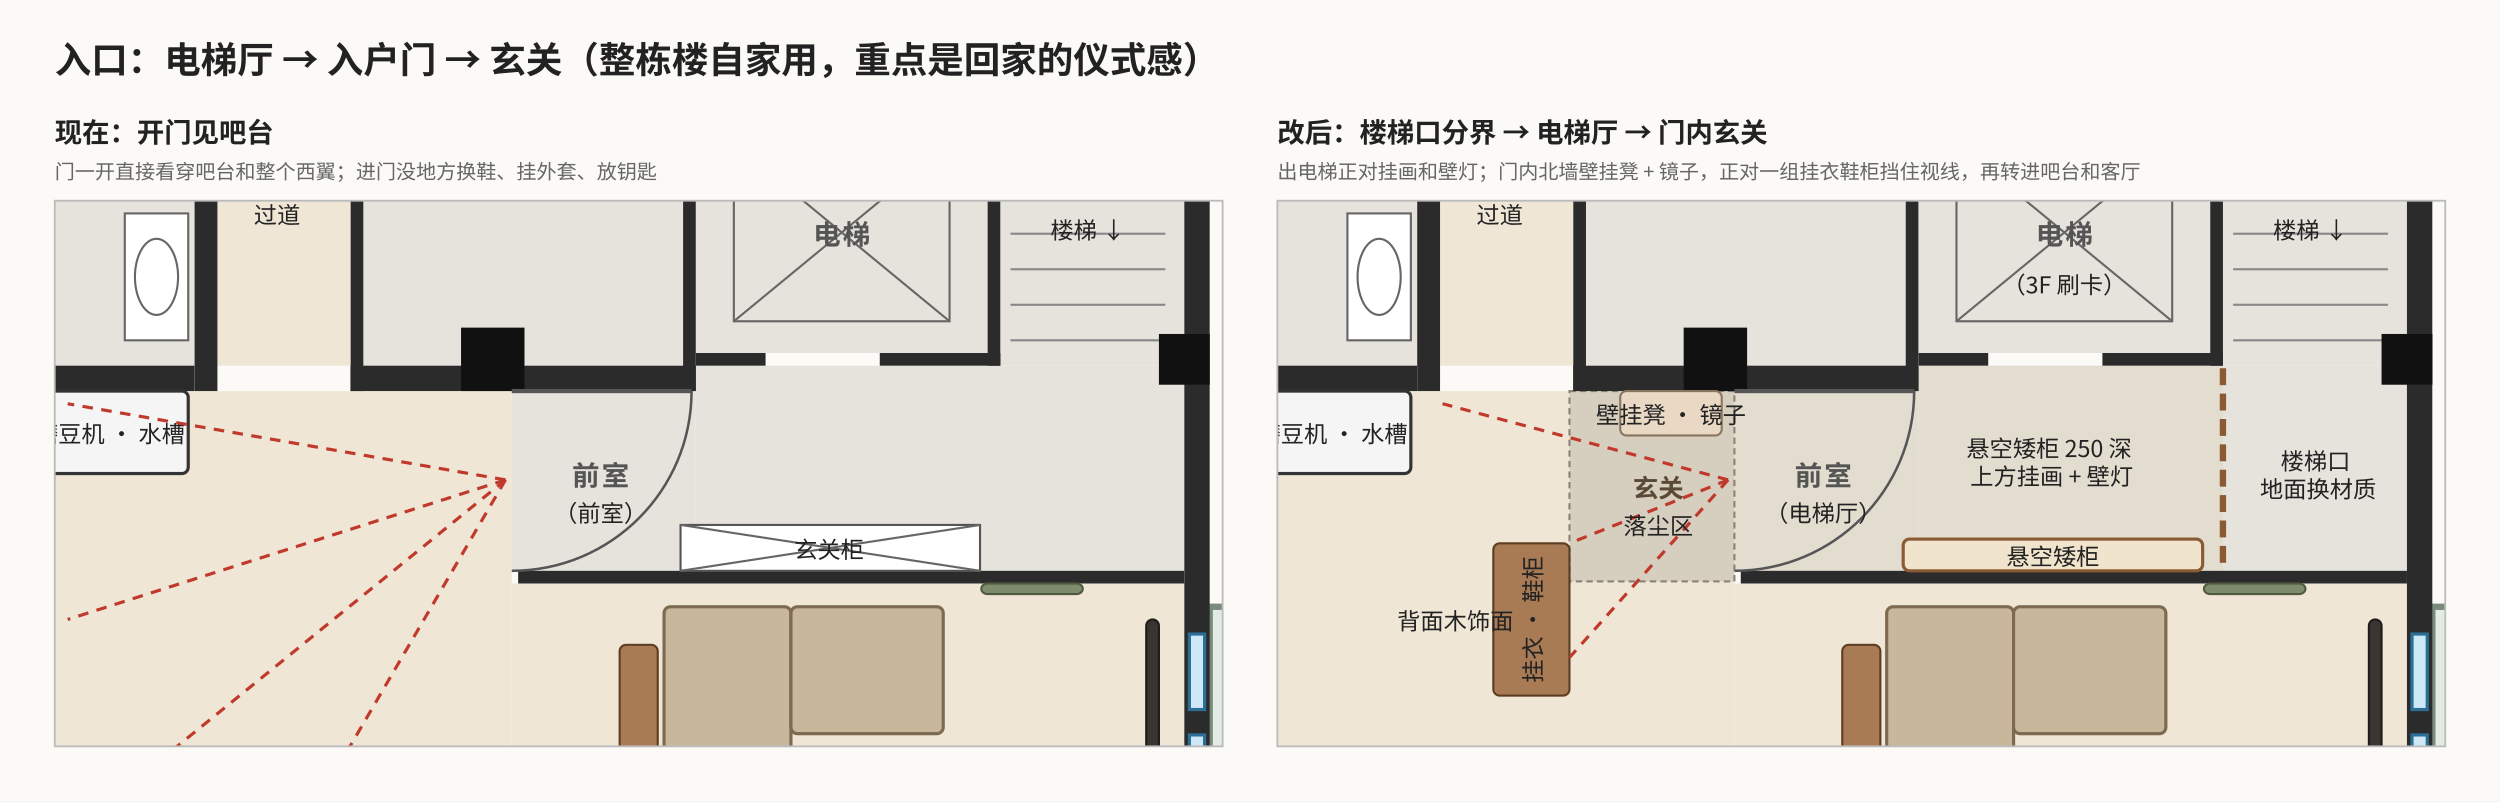
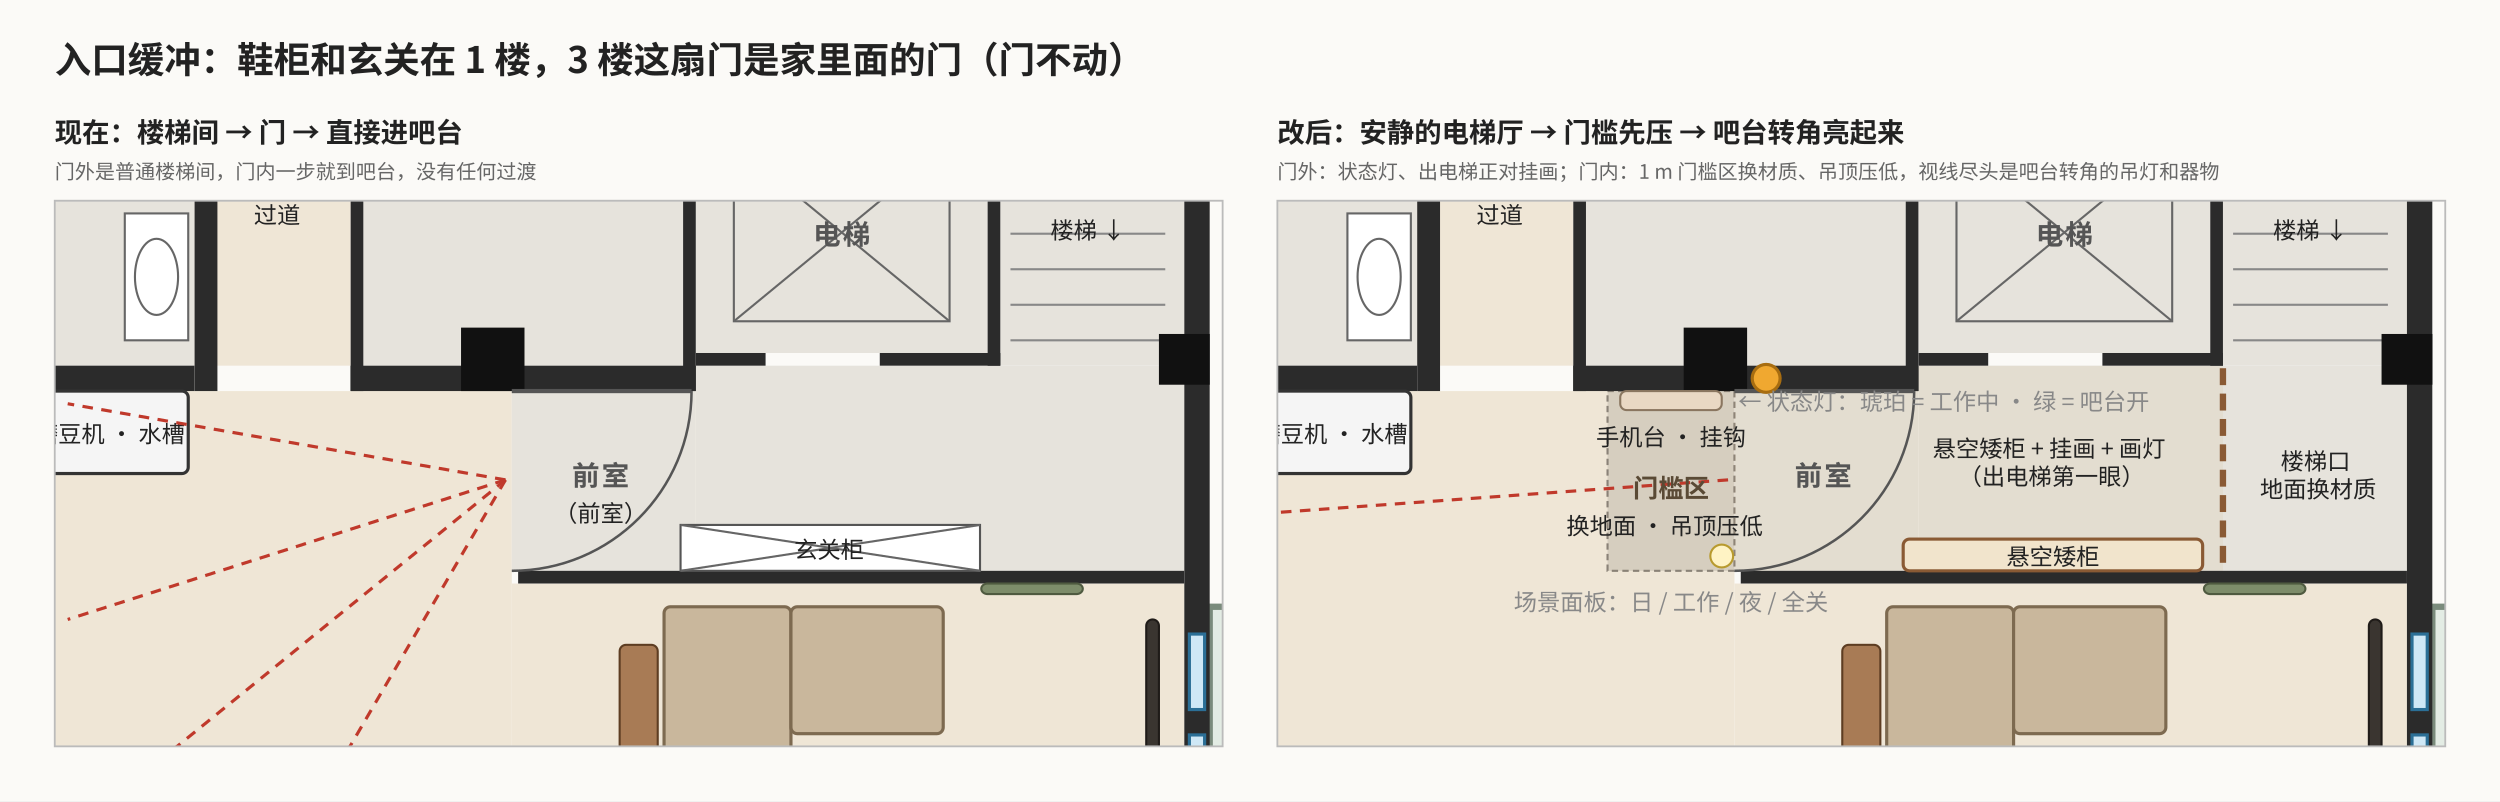
<svg xmlns="http://www.w3.org/2000/svg" viewBox="0 0 1370 439" width="1370" height="439">
  <style>
  .bg{fill:#fbfaf7}
  .floor{fill:#efe6d6}
  .annex{fill:#e6e3dc}
  .balcony{fill:#e3ece4;stroke:#7a8b7c;stroke-width:3}
  .platform{fill:#eeeeee;stroke:#9a9a9a;stroke-width:1;stroke-dasharray:4 3}
  .wall{fill:#2b2b2b}
  .column{fill:#111}
  .window{fill:#cfe8f6;stroke:#2b6f96;stroke-width:1.5}
  .glass{fill:#a9d6ef;stroke:#2b6f96;stroke-width:1}
  .door{fill:none;stroke:#555;stroke-width:1.2}
  .door-leaf{stroke:#555;stroke-width:2}
  .tread{stroke:#888;stroke-width:1}
  .lift{fill:none;stroke:#666;stroke-width:1}
  .fixture{fill:#fff;stroke:#666;stroke-width:1}
  .wood{fill:#a87b55;stroke:#5d3d22;stroke-width:1}
  .desk{fill:#7a5236;stroke:#3e2614;stroke-width:1.5}
  .soft{fill:#e9d8c4;stroke:#8a7660;stroke-width:1}
  .sofa{fill:#c9b79c;stroke:#7d6a50;stroke-width:1.5}
  .dark{fill:#3b3b3b;stroke:#111;stroke-width:1}
  .leather{fill:#6b4429;stroke:#3b2414;stroke-width:1}
  .box{fill:#eadcc3;stroke:#8a7660;stroke-width:1}
  .lamp{fill:#fff3c4;stroke:#b89a2e;stroke-width:1}
  .plant{fill:#9cc59a;stroke:#4f7d4c;stroke-width:1}
  .bar{fill:#f5f5f5;stroke:#333;stroke-width:1.5}
  .fridge{fill:#dfe9ef;stroke:#333;stroke-width:1.5}
  .counter{fill:#d9d4cc;stroke:#4a4540;stroke-width:2}
  .stool{fill:#3b3b3b;stroke:#111;stroke-width:1}
  .wall-new{fill:#4a4a4a;stroke:#222;stroke-width:1}
  .z-foyer{fill:#b9b2a6;fill-opacity:.45;stroke:#8a8277;stroke-width:1;stroke-dasharray:3 2}
  .boundary{stroke:#8a5a34;stroke-width:3;stroke-dasharray:8 4}
  .art{fill:#f1e4cc;stroke:#8a5a34;stroke-width:1.5}
  .z-lobby{fill:#c8a165;fill-opacity:.10;stroke:none}
  .sight{stroke:#c0392b;stroke-width:1.5;stroke-dasharray:5 4}
  .mirror{fill:#e8f4fa;stroke:#59606a;stroke-width:1}
  .panel{fill:#3a3530;stroke:#1f1b18;stroke-width:1}
  .acoustic{fill:#7d8c6a;stroke:#4f5a40;stroke-width:1}
+   .status{fill:#f0a830;stroke:#a86d10;stroke-width:1.5}
  .cabinet{fill:#fff;stroke:#555;stroke-width:1}
  .ghost{fill:none;stroke:#8a8a8a;stroke-width:1;stroke-dasharray:3 3}
  .speaker{fill:#8a5a34;stroke:#2b1a0e;stroke-width:1.5}
  .tv{fill:#111;stroke:#000}
  .z-bar{fill:#c8a165;fill-opacity:.12;stroke:#c8a165;stroke-width:1;stroke-dasharray:4 3}
  .z-rug{fill:#8d96a0;fill-opacity:.18;stroke:#8d96a0;stroke-width:1;stroke-dasharray:4 3}
  .z-work{fill:#7a5236;fill-opacity:.07;stroke:#7a5236;stroke-width:1;stroke-dasharray:4 3}
  .sound{fill:none;stroke:#c0392b;stroke-width:1;stroke-dasharray:3 3}
  .pencil-add{fill:#e67e22;stroke:#e67e22}
  .pencil-add-line{fill:none;stroke:#e67e22;stroke-width:2.5}
  .pencil-del{fill:none;stroke:#d62d20;stroke-width:2;stroke-dasharray:5 3}
  .pencil-x{stroke:#d62d20;stroke-width:2}
  text{font-family:"PingFang SC","Noto Sans CJK SC","WenQuanYi Zen Hei","Microsoft YaHei",sans-serif;fill:#222}
  .lbl{font-size:11px;text-anchor:middle;dominant-baseline:central}
  .lbl-inv{fill:#fff}
  .room{font-size:13px;font-weight:700;fill:#555;text-anchor:middle;dominant-baseline:central;letter-spacing:1px}
  .zone-lbl{font-size:12px;font-weight:600;text-anchor:middle;dominant-baseline:central;fill:#5a4a35}
  .pencil-lbl{font-size:11px;font-weight:600;fill:#c0392b;text-anchor:middle;dominant-baseline:central}
  .title{font-size:20px;font-weight:700}
  .panel-title{font-size:15px;font-weight:700}
  .note-c{font-size:11px;fill:#888;text-anchor:middle;dominant-baseline:central}
  .note{font-size:11px;fill:#666}
  .dim{stroke:#777;stroke-width:1;fill:none}
  .dim-txt{font-size:10px;fill:#555;text-anchor:middle;dominant-baseline:central}
</style>
  <rect class="bg" width="100%" height="100%" />
-   <text class="title" x="30" y="40">入口：电梯厅 → 入户门 → 玄关（整栋楼自家用，重点是回家的仪式感）</text>
-   <text class="panel-title" x="30" y="78">现在：开门见吧台</text>
-   <text class="note" x="30" y="98">门一开直接看穿吧台和整个西翼；进门没地方换鞋、挂外套、放钥匙</text>
+   <text class="title" x="30" y="40">入口缓冲：鞋柜和玄关在 1 楼，3 楼这扇门是家里面的门（门不动）</text>
+   <text class="panel-title" x="30" y="78">现在：楼梯间 → 门 → 直接进吧台</text>
+   <text class="note" x="30" y="98">门外是普通楼梯间，门内一步就到吧台，没有任何过渡</text>
  <svg x="30" y="110" width="640" height="299" viewBox="72 138 552 258">
    <rect class="platform" x="0.0" y="798.0" width="291.0" height="60.0" rx="0" />
    <text class="lbl" x="144.0" y="828.0">空调平台</text>
    <polygon class="balcony" points="291.0,858.0 291.0,654.0 618.0,654.0 618.0,330.0 690.0,330.0 690.0,858.0" />
    <text class="room" x="438.0" y="837.0">L 形阳台（朝南）≈ 29 ㎡</text>
    <rect class="floor" x="12.0" y="228.0" width="276.0" height="552.0" rx="0" />
    <rect class="floor" x="288.0" y="319.0" width="318.0" height="323.0" rx="0" />
    <rect class="floor" x="138.0" y="78.0" width="73.8" height="138.0" rx="0" />
    <rect class="annex" x="12.0" y="12.0" width="126.0" height="204.0" rx="0" />
    <rect class="annex" x="217.8" y="12.0" width="151.2" height="204.0" rx="0" />
    <rect class="annex" x="138.0" y="12.0" width="79.8" height="60.0" rx="0" />
    <rect class="annex" x="288.0" y="228.0" width="87.0" height="85.0" rx="0" />
    <rect class="annex" x="375.0" y="216.0" width="231.0" height="97.0" rx="0" />
    <rect class="annex" x="519.0" y="12.0" width="87.0" height="204.0" rx="0" />
    <rect class="annex" x="379.8" y="12.0" width="139.2" height="78.0" rx="0" />
    <rect class="annex" x="375.0" y="96.0" width="138.0" height="114.0" rx="0" />
    <line class="tread" x1="379.8" y1="90.0" x2="379.8" y2="12.0" />
    <line class="tread" x1="396.6" y1="90.0" x2="396.6" y2="12.0" />
    <line class="tread" x1="413.4" y1="90.0" x2="413.4" y2="12.0" />
    <line class="tread" x1="430.2" y1="90.0" x2="430.2" y2="12.0" />
    <line class="tread" x1="447.0" y1="90.0" x2="447.0" y2="12.0" />
    <line class="tread" x1="463.8" y1="90.0" x2="463.8" y2="12.0" />
    <line class="tread" x1="480.6" y1="90.0" x2="480.6" y2="12.0" />
    <line class="tread" x1="497.4" y1="90.0" x2="497.4" y2="12.0" />
    <line class="tread" x1="514.2" y1="90.0" x2="514.2" y2="12.0" />
    <line class="tread" x1="523.8" y1="204.0" x2="597.0" y2="204.0" />
    <line class="tread" x1="523.8" y1="187.2" x2="597.0" y2="187.2" />
    <line class="tread" x1="523.8" y1="170.4" x2="597.0" y2="170.4" />
    <line class="tread" x1="523.8" y1="153.6" x2="597.0" y2="153.6" />
    <line class="tread" x1="523.8" y1="136.8" x2="597.0" y2="136.8" />
    <line class="tread" x1="523.8" y1="120.0" x2="597.0" y2="120.0" />
    <line class="tread" x1="523.8" y1="103.2" x2="597.0" y2="103.2" />
    <text class="lbl" x="560.4" y="151.2">楼梯 ↓</text>
    <rect class="lift" x="393.0" y="111.0" width="102.0" height="84.0" rx="0" />
    <line class="lift" x1="393.0" y1="111.0" x2="495.0" y2="195.0" />
    <line class="lift" x1="393.0" y1="195.0" x2="495.0" y2="111.0" />
    <text class="room" x="444.0" y="153.0">电梯</text>
    <circle class="fixture" cx="54.0" cy="177.0" r="8.4" />
    <rect class="fixture" x="105.0" y="144.0" width="30.0" height="60.0" rx="0" />
    <ellipse class="fixture" cx="120.0" cy="174.0" rx="10.2" ry="18.0" />
    <rect class="fixture" x="16.8" y="81.0" width="46.2" height="48.0" rx="10" />
    <ellipse class="fixture" cx="54.0" cy="42.0" rx="21.6" ry="15.6" />
    <rect class="wall" x="0.0" y="0.0" width="12.0" height="798.0" rx="0" />
    <rect class="wall" x="0.0" y="780.0" width="291.0" height="18.0" rx="0" />
    <rect class="wall" x="279.0" y="642.0" width="12.0" height="156.0" rx="0" />
    <rect class="wall" x="279.0" y="642.0" width="339.0" height="12.0" rx="0" />
    <rect class="wall" x="606.0" y="0.0" width="12.0" height="654.0" rx="0" />
    <rect class="wall" x="0.0" y="0.0" width="618.0" height="12.0" rx="0" />
    <rect class="wall" x="12.0" y="216.0" width="126.0" height="12.0" rx="0" />
    <rect class="wall" x="138.0" y="129.0" width="10.8" height="99.0" rx="0" />
    <rect class="wall" x="138.0" y="72.0" width="10.8" height="15.0" rx="0" />
    <rect class="wall" x="129.0" y="12.0" width="9.0" height="60.0" rx="0" />
    <rect class="wall" x="12.0" y="135.0" width="126.0" height="3.0" rx="0" />
    <rect class="wall" x="12.0" y="72.0" width="75.0" height="6.0" rx="0" />
    <rect class="wall" x="123.0" y="72.0" width="15.0" height="6.0" rx="0" />
    <rect class="wall" x="138.0" y="72.0" width="7.2" height="6.0" rx="0" />
    <rect class="wall" x="187.2" y="72.0" width="30.6" height="6.0" rx="0" />
    <rect class="wall" x="211.8" y="72.0" width="6.0" height="156.0" rx="0" />
    <rect class="wall" x="211.8" y="216.0" width="163.2" height="12.0" rx="0" />
    <rect class="wall" x="369.0" y="12.0" width="6.0" height="216.0" rx="0" />
    <rect class="wall" x="375.0" y="210.0" width="33.0" height="6.0" rx="0" />
    <rect class="wall" x="462.0" y="210.0" width="57.0" height="6.0" rx="0" />
    <rect class="wall" x="513.0" y="90.0" width="6.0" height="126.0" rx="0" />
    <rect class="wall" x="375.0" y="90.0" width="144.0" height="6.0" rx="0" />
    <rect class="wall" x="291.0" y="313.0" width="315.0" height="6.0" rx="0" />
    <rect class="column" x="0.0" y="738.0" width="27.0" height="27.0" rx="0" />
    <rect class="column" x="0.0" y="457.2" width="27.0" height="30.6" rx="0" />
    <rect class="column" x="0.0" y="201.0" width="27.0" height="27.0" rx="0" />
    <rect class="column" x="273.0" y="738.0" width="27.0" height="27.0" rx="0" />
    <rect class="column" x="594.0" y="630.0" width="24.0" height="27.0" rx="0" />
    <rect class="column" x="594.0" y="457.2" width="24.0" height="30.6" rx="0" />
    <rect class="column" x="594.0" y="201.0" width="24.0" height="24.0" rx="0" />
    <rect class="column" x="264.0" y="198.0" width="30.0" height="30.0" rx="0" />
    <rect class="window" x="2.4" y="594.0" width="7.2" height="36.0" rx="0" />
    <rect class="window" x="2.4" y="524.4" width="7.2" height="34.2" rx="0" />
    <rect class="window" x="2.4" y="394.2" width="7.2" height="35.4" rx="0" />
    <rect class="window" x="2.4" y="322.8" width="7.2" height="35.1" rx="0" />
    <rect class="window" x="2.4" y="250.8" width="7.2" height="35.4" rx="0" />
    <rect class="window" x="67.8" y="784.8" width="33.6" height="8.4" rx="0" />
    <rect class="window" x="140.4" y="784.8" width="34.2" height="8.4" rx="0" />
    <rect class="window" x="209.4" y="784.8" width="34.2" height="8.4" rx="0" />
    <rect class="window" x="608.4" y="544.2" width="7.2" height="35.4" rx="0" />
    <rect class="window" x="608.4" y="496.5" width="7.2" height="35.7" rx="0" />
    <rect class="window" x="608.4" y="390.6" width="7.2" height="35.4" rx="0" />
    <rect class="window" x="608.4" y="342.9" width="7.2" height="35.7" rx="0" />
    <rect class="glass" x="297.0" y="644.4" width="114.0" height="7.2" rx="0" />
    <text class="note-c" x="354.0" y="666.6">落地玻璃</text>
    <rect class="glass" x="498.0" y="644.4" width="96.0" height="7.2" rx="0" />
    <text class="note-c" x="546.0" y="666.6">落地玻璃</text>
    <rect class="floor" x="411.0" y="642.0" width="87.0" height="12.0" rx="0" />
    <line class="door-leaf" x1="411.0" y1="642.0" x2="411.0" y2="598.5" />
    <path class="door" d="M 411.0 598.5 A 43.5 43.5 0 0 1 454.5 642.0" />
    <line class="door-leaf" x1="498.0" y1="642.0" x2="498.0" y2="598.5" />
    <path class="door" d="M 498.0 598.5 A 43.5 43.5 0 0 0 454.5 642.0" />
    <line class="door-leaf" x1="148.8" y1="87.0" x2="190.8" y2="87.0" />
    <path class="door" d="M 190.8 87.0 A 42.0 42.0 0 0 1 148.8 129.0" />
    <line class="door-leaf" x1="87.0" y1="72.0" x2="87.0" y2="36.0" />
    <path class="door" d="M 87.0 36.0 A 36.0 36.0 0 0 1 123.0 72.0" />
    <line class="door-leaf" x1="145.2" y1="72.0" x2="145.2" y2="30.0" />
    <path class="door" d="M 145.2 30.0 A 42.0 42.0 0 0 1 187.2 72.0" />
    <line class="door-leaf" x1="288.0" y1="228.0" x2="373.0" y2="228.0" />
    <path class="door" d="M 373.0 228.0 A 85.0 85.0 0 0 1 288.0 313.0" />
    <rect class="cabinet" x="367.8" y="291.3" width="141.6" height="21.7" rx="0" />
    <line class="lift" x1="367.8" y1="291.3" x2="509.4" y2="313.0" />
    <line class="lift" x1="367.8" y1="313.0" x2="509.4" y2="291.3" />
    <rect class="cabinet" x="12.0" y="678.6" width="25.8" height="57.0" rx="0" />
    <line class="lift" x1="12.0" y1="678.6" x2="37.8" y2="735.6" />
    <line class="lift" x1="12.0" y1="735.6" x2="37.8" y2="678.6" />
    <text class="room" x="108.0" y="99.0">卫生间</text>
    <text class="lbl" x="177.0" y="144.0">过道</text>
    <text class="room" x="294.0" y="114.0">储藏间</text>
    <text class="room" x="330.0" y="267.0">前室</text>
    <text class="lbl" x="438.0" y="302.2">玄关柜</text>
    <rect class="bar" x="12.0" y="228.0" width="123.0" height="39.0" rx="3" />
    <text class="lbl" x="73.5" y="247.5">咖啡机 · 磨豆机 · 水槽</text>
    <rect class="bar" x="12.0" y="267.0" width="39.0" height="42.0" rx="3" />
    <text class="lbl" x="31.5" y="288.0" transform="rotate(-90 31.5 288.0)">留空台面</text>
    <rect class="fridge" x="12.0" y="309.0" width="39.0" height="39.0" rx="3" />
    <text class="lbl" x="31.5" y="328.5" transform="rotate(-90 31.5 328.5)">饮料柜</text>
    <rect class="bar" x="12.0" y="348.0" width="39.0" height="72.0" rx="3" />
    <text class="lbl" x="31.5" y="384.0" transform="rotate(-90 31.5 384.0)">调酒台</text>
    <rect class="bar" x="12.0" y="420.0" width="39.0" height="36.0" rx="3" />
    <text class="lbl" x="31.5" y="438.0" transform="rotate(-90 31.5 438.0)">制冰机</text>
    <circle class="wood" cx="132.0" cy="444.0" r="24.0" />
    <circle class="soft" cx="165.0" cy="426.0" r="13.8" />
    <circle class="soft" cx="165.0" cy="462.0" r="13.8" />
    <rect class="sofa" x="360.0" y="330.0" width="60.0" height="192.0" rx="3" />
    <text class="lbl" x="390.0" y="426.0" transform="rotate(-90 390.0 426.0)">大 L 形沙发</text>
    <rect class="sofa" x="420.0" y="330.0" width="72.0" height="60.0" rx="3" />
    <rect class="wood" x="339.0" y="348.0" width="18.0" height="156.0" rx="3" />
    <text class="lbl" x="348.0" y="426.0" transform="rotate(-90 348.0 426.0)">背几</text>
    <circle class="lamp" cx="348.0" cy="519.0" r="10.8" />
    <rect class="wood" x="444.0" y="420.0" width="72.0" height="84.0" rx="3" />
    <text class="lbl" x="480.0" y="462.0">茶几</text>
    <rect class="leather" x="462.0" y="531.0" width="51.0" height="51.0" rx="3" />
    <text class="lbl lbl-inv" x="487.5" y="556.5">单人椅</text>
    <circle class="wood" cx="537.0" cy="552.0" r="12.0" />
    <circle class="plant" cx="570.0" cy="609.0" r="21.0" />
    <rect class="panel" x="588.0" y="336.0" width="6.0" height="249.0" rx="3" />
    <rect class="acoustic" x="510.0" y="319.0" width="48.0" height="5.0" rx="3" />
    <line class="sight" x1="285.0" y1="270.0" x2="78.0" y2="234.0" />
    <line class="sight" x1="285.0" y1="270.0" x2="78.0" y2="336.0" />
    <line class="sight" x1="285.0" y1="270.0" x2="78.0" y2="438.0" />
    <line class="sight" x1="285.0" y1="270.0" x2="180.0" y2="450.0" />
    <text class="lbl" x="330.0" y="285.0">（前室）</text>
  </svg>
  <rect x="30" y="110" width="640" height="299" fill="none" stroke="#bbb" />
-   <text class="panel-title" x="700" y="78">改后：楼梯口分界 → 电梯厅 → 门内玄关</text>
-   <text class="note" x="700" y="98">出电梯正对挂画和壁灯；门内北墙壁挂凳 + 镜子，正对一组挂衣鞋柜挡住视线，再转进吧台和客厅</text>
+   <text class="panel-title" x="700" y="78">改后：安静的电梯厅 → 门槛先压 → 吧台转角亮起来</text>
+   <text class="note" x="700" y="98">门外：状态灯、出电梯正对挂画；门内：1 m 门槛区换材质、吊顶压低，视线尽头是吧台转角的吊灯和器物</text>
  <svg x="700" y="110" width="640" height="299" viewBox="72 138 552 258">
    <rect class="platform" x="0.0" y="798.0" width="291.0" height="60.0" rx="0" />
    <text class="lbl" x="144.0" y="828.0">空调平台</text>
    <polygon class="balcony" points="291.0,858.0 291.0,654.0 618.0,654.0 618.0,330.0 690.0,330.0 690.0,858.0" />
    <text class="room" x="438.0" y="837.0">L 形阳台（朝南）≈ 29 ㎡</text>
    <rect class="floor" x="12.0" y="228.0" width="276.0" height="552.0" rx="0" />
    <rect class="floor" x="288.0" y="319.0" width="318.0" height="323.0" rx="0" />
    <rect class="floor" x="138.0" y="78.0" width="73.8" height="138.0" rx="0" />
    <rect class="annex" x="12.0" y="12.0" width="126.0" height="204.0" rx="0" />
    <rect class="annex" x="217.8" y="12.0" width="151.2" height="204.0" rx="0" />
    <rect class="annex" x="138.0" y="12.0" width="79.8" height="60.0" rx="0" />
    <rect class="annex" x="288.0" y="228.0" width="87.0" height="85.0" rx="0" />
    <rect class="annex" x="375.0" y="216.0" width="231.0" height="97.0" rx="0" />
    <rect class="annex" x="519.0" y="12.0" width="87.0" height="204.0" rx="0" />
    <rect class="annex" x="379.8" y="12.0" width="139.2" height="78.0" rx="0" />
    <rect class="annex" x="375.0" y="96.0" width="138.0" height="114.0" rx="0" />
-     <rect class="z-foyer" x="210.0" y="228.0" width="78.0" height="90.0" rx="0" />
+     <rect class="z-foyer" x="228.0" y="228.0" width="60.0" height="85.0" rx="0" />
    <rect class="z-lobby" x="288.0" y="216.0" width="231.0" height="97.0" rx="0" />
    <line class="tread" x1="379.8" y1="90.0" x2="379.8" y2="12.0" />
    <line class="tread" x1="396.6" y1="90.0" x2="396.6" y2="12.0" />
    <line class="tread" x1="413.4" y1="90.0" x2="413.4" y2="12.0" />
    <line class="tread" x1="430.2" y1="90.0" x2="430.2" y2="12.0" />
    <line class="tread" x1="447.0" y1="90.0" x2="447.0" y2="12.0" />
    <line class="tread" x1="463.8" y1="90.0" x2="463.8" y2="12.0" />
    <line class="tread" x1="480.6" y1="90.0" x2="480.6" y2="12.0" />
    <line class="tread" x1="497.4" y1="90.0" x2="497.4" y2="12.0" />
    <line class="tread" x1="514.2" y1="90.0" x2="514.2" y2="12.0" />
    <line class="tread" x1="523.8" y1="204.0" x2="597.0" y2="204.0" />
    <line class="tread" x1="523.8" y1="187.2" x2="597.0" y2="187.2" />
    <line class="tread" x1="523.8" y1="170.4" x2="597.0" y2="170.4" />
    <line class="tread" x1="523.8" y1="153.6" x2="597.0" y2="153.6" />
    <line class="tread" x1="523.8" y1="136.8" x2="597.0" y2="136.8" />
    <line class="tread" x1="523.8" y1="120.0" x2="597.0" y2="120.0" />
    <line class="tread" x1="523.8" y1="103.2" x2="597.0" y2="103.2" />
    <text class="lbl" x="560.4" y="151.2">楼梯 ↓</text>
    <rect class="lift" x="393.0" y="111.0" width="102.0" height="84.0" rx="0" />
    <line class="lift" x1="393.0" y1="111.0" x2="495.0" y2="195.0" />
    <line class="lift" x1="393.0" y1="195.0" x2="495.0" y2="111.0" />
    <text class="room" x="444.0" y="153.0">电梯</text>
    <circle class="fixture" cx="54.0" cy="177.0" r="8.4" />
    <rect class="fixture" x="105.0" y="144.0" width="30.0" height="60.0" rx="0" />
    <ellipse class="fixture" cx="120.0" cy="174.0" rx="10.2" ry="18.0" />
    <rect class="fixture" x="16.8" y="81.0" width="46.2" height="48.0" rx="10" />
    <ellipse class="fixture" cx="54.0" cy="42.0" rx="21.6" ry="15.6" />
    <rect class="wall" x="0.0" y="0.0" width="12.0" height="798.0" rx="0" />
    <rect class="wall" x="0.0" y="780.0" width="291.0" height="18.0" rx="0" />
    <rect class="wall" x="279.0" y="642.0" width="12.0" height="156.0" rx="0" />
    <rect class="wall" x="279.0" y="642.0" width="339.0" height="12.0" rx="0" />
    <rect class="wall" x="606.0" y="0.0" width="12.0" height="654.0" rx="0" />
    <rect class="wall" x="0.0" y="0.0" width="618.0" height="12.0" rx="0" />
    <rect class="wall" x="12.0" y="216.0" width="126.0" height="12.0" rx="0" />
    <rect class="wall" x="138.0" y="129.0" width="10.8" height="99.0" rx="0" />
    <rect class="wall" x="138.0" y="72.0" width="10.8" height="15.0" rx="0" />
    <rect class="wall" x="129.0" y="12.0" width="9.0" height="60.0" rx="0" />
    <rect class="wall" x="12.0" y="135.0" width="126.0" height="3.0" rx="0" />
    <rect class="wall" x="12.0" y="72.0" width="75.0" height="6.0" rx="0" />
    <rect class="wall" x="123.0" y="72.0" width="15.0" height="6.0" rx="0" />
    <rect class="wall" x="138.0" y="72.0" width="7.2" height="6.0" rx="0" />
    <rect class="wall" x="187.2" y="72.0" width="30.6" height="6.0" rx="0" />
    <rect class="wall" x="211.8" y="72.0" width="6.0" height="156.0" rx="0" />
    <rect class="wall" x="211.8" y="216.0" width="163.2" height="12.0" rx="0" />
    <rect class="wall" x="369.0" y="12.0" width="6.0" height="216.0" rx="0" />
    <rect class="wall" x="375.0" y="210.0" width="33.0" height="6.0" rx="0" />
    <rect class="wall" x="462.0" y="210.0" width="57.0" height="6.0" rx="0" />
    <rect class="wall" x="513.0" y="90.0" width="6.0" height="126.0" rx="0" />
    <rect class="wall" x="375.0" y="90.0" width="144.0" height="6.0" rx="0" />
    <rect class="wall" x="291.0" y="313.0" width="315.0" height="6.0" rx="0" />
    <rect class="column" x="0.0" y="738.0" width="27.0" height="27.0" rx="0" />
    <rect class="column" x="0.0" y="457.2" width="27.0" height="30.6" rx="0" />
    <rect class="column" x="0.0" y="201.0" width="27.0" height="27.0" rx="0" />
    <rect class="column" x="273.0" y="738.0" width="27.0" height="27.0" rx="0" />
    <rect class="column" x="594.0" y="630.0" width="24.0" height="27.0" rx="0" />
    <rect class="column" x="594.0" y="457.2" width="24.0" height="30.6" rx="0" />
    <rect class="column" x="594.0" y="201.0" width="24.0" height="24.0" rx="0" />
    <rect class="column" x="264.0" y="198.0" width="30.0" height="30.0" rx="0" />
    <rect class="window" x="2.4" y="594.0" width="7.2" height="36.0" rx="0" />
    <rect class="window" x="2.4" y="524.4" width="7.2" height="34.2" rx="0" />
    <rect class="window" x="2.4" y="394.2" width="7.2" height="35.4" rx="0" />
    <rect class="window" x="2.4" y="322.8" width="7.2" height="35.1" rx="0" />
    <rect class="window" x="2.4" y="250.8" width="7.2" height="35.4" rx="0" />
    <rect class="window" x="67.8" y="784.8" width="33.6" height="8.4" rx="0" />
    <rect class="window" x="140.4" y="784.8" width="34.2" height="8.4" rx="0" />
    <rect class="window" x="209.4" y="784.8" width="34.2" height="8.4" rx="0" />
    <rect class="window" x="608.4" y="544.2" width="7.2" height="35.4" rx="0" />
    <rect class="window" x="608.4" y="496.5" width="7.2" height="35.7" rx="0" />
    <rect class="window" x="608.4" y="390.6" width="7.2" height="35.4" rx="0" />
    <rect class="window" x="608.4" y="342.9" width="7.2" height="35.7" rx="0" />
    <rect class="glass" x="297.0" y="644.4" width="114.0" height="7.2" rx="0" />
    <text class="note-c" x="354.0" y="666.6">落地玻璃</text>
    <rect class="glass" x="498.0" y="644.4" width="96.0" height="7.2" rx="0" />
    <text class="note-c" x="546.0" y="666.6">落地玻璃</text>
    <rect class="floor" x="411.0" y="642.0" width="87.0" height="12.0" rx="0" />
    <line class="door-leaf" x1="411.0" y1="642.0" x2="411.0" y2="598.5" />
    <path class="door" d="M 411.0 598.5 A 43.5 43.5 0 0 1 454.5 642.0" />
    <line class="door-leaf" x1="498.0" y1="642.0" x2="498.0" y2="598.5" />
    <path class="door" d="M 498.0 598.5 A 43.5 43.5 0 0 0 454.5 642.0" />
    <line class="door-leaf" x1="148.8" y1="87.0" x2="190.8" y2="87.0" />
    <path class="door" d="M 190.8 87.0 A 42.0 42.0 0 0 1 148.8 129.0" />
    <line class="door-leaf" x1="87.0" y1="72.0" x2="87.0" y2="36.0" />
    <path class="door" d="M 87.0 36.0 A 36.0 36.0 0 0 1 123.0 72.0" />
    <line class="door-leaf" x1="145.2" y1="72.0" x2="145.2" y2="30.0" />
    <path class="door" d="M 145.2 30.0 A 42.0 42.0 0 0 1 187.2 72.0" />
    <line class="door-leaf" x1="288.0" y1="228.0" x2="373.0" y2="228.0" />
    <path class="door" d="M 373.0 228.0 A 85.0 85.0 0 0 1 288.0 313.0" />
    <rect class="cabinet" x="12.0" y="678.6" width="25.8" height="57.0" rx="0" />
    <line class="lift" x1="12.0" y1="678.6" x2="37.8" y2="735.6" />
    <line class="lift" x1="12.0" y1="735.6" x2="37.8" y2="678.6" />
    <text class="room" x="108.0" y="99.0">卫生间</text>
    <text class="lbl" x="177.0" y="144.0">过道</text>
    <text class="room" x="294.0" y="114.0">储藏间</text>
    <text class="room" x="330.0" y="267.0">前室</text>
    <rect class="bar" x="12.0" y="228.0" width="123.0" height="39.0" rx="3" />
    <text class="lbl" x="73.5" y="247.5">咖啡机 · 磨豆机 · 水槽</text>
    <rect class="bar" x="12.0" y="267.0" width="39.0" height="42.0" rx="3" />
    <text class="lbl" x="31.5" y="288.0" transform="rotate(-90 31.5 288.0)">留空台面</text>
    <rect class="fridge" x="12.0" y="309.0" width="39.0" height="39.0" rx="3" />
    <text class="lbl" x="31.5" y="328.5" transform="rotate(-90 31.5 328.5)">饮料柜</text>
    <rect class="bar" x="12.0" y="348.0" width="39.0" height="72.0" rx="3" />
    <text class="lbl" x="31.5" y="384.0" transform="rotate(-90 31.5 384.0)">调酒台</text>
    <rect class="bar" x="12.0" y="420.0" width="39.0" height="36.0" rx="3" />
    <text class="lbl" x="31.5" y="438.0" transform="rotate(-90 31.5 438.0)">制冰机</text>
    <circle class="wood" cx="132.0" cy="444.0" r="24.0" />
    <circle class="soft" cx="165.0" cy="426.0" r="13.8" />
    <circle class="soft" cx="165.0" cy="462.0" r="13.8" />
-     <rect class="soft" x="234.0" y="228.0" width="48.0" height="21.0" rx="3" />
-     <text class="lbl" x="258.0" y="238.5">壁挂凳 · 镜子</text>
-     <rect class="wood" x="174.0" y="300.0" width="36.0" height="72.0" rx="3" />
-     <text class="lbl" x="192.0" y="336.0" transform="rotate(-90 192.0 336.0)">挂衣 · 鞋柜</text>
+     <rect class="soft" x="234.0" y="228.0" width="48.0" height="9.0" rx="3" />
+     <circle class="lamp" cx="282.0" cy="306.0" r="5.4" />
    <line class="boundary" x1="519.0" y1="217.2" x2="519.0" y2="312.0" />
+     <circle class="status" cx="303.0" cy="222.0" r="6.6" />
    <rect class="art" x="367.8" y="298.0" width="141.6" height="15.0" rx="3" />
    <text class="lbl" x="438.6" y="305.5">悬空矮柜</text>
    <rect class="sofa" x="360.0" y="330.0" width="60.0" height="192.0" rx="3" />
    <text class="lbl" x="390.0" y="426.0" transform="rotate(-90 390.0 426.0)">大 L 形沙发</text>
    <rect class="sofa" x="420.0" y="330.0" width="72.0" height="60.0" rx="3" />
    <rect class="wood" x="339.0" y="348.0" width="18.0" height="156.0" rx="3" />
    <text class="lbl" x="348.0" y="426.0" transform="rotate(-90 348.0 426.0)">背几</text>
    <circle class="lamp" cx="348.0" cy="519.0" r="10.8" />
    <rect class="wood" x="444.0" y="420.0" width="72.0" height="84.0" rx="3" />
    <text class="lbl" x="480.0" y="462.0">茶几</text>
    <rect class="leather" x="462.0" y="531.0" width="51.0" height="51.0" rx="3" />
    <text class="lbl lbl-inv" x="487.5" y="556.5">单人椅</text>
    <circle class="wood" cx="537.0" cy="552.0" r="12.0" />
    <circle class="plant" cx="570.0" cy="609.0" r="21.0" />
    <rect class="panel" x="588.0" y="336.0" width="6.0" height="249.0" rx="3" />
    <rect class="acoustic" x="510.0" y="319.0" width="48.0" height="5.0" rx="3" />
-     <line class="sight" x1="285.0" y1="270.0" x2="210.0" y2="300.0" />
-     <line class="sight" x1="285.0" y1="270.0" x2="210.0" y2="354.0" />
-     <line class="sight" x1="285.0" y1="270.0" x2="150.0" y2="234.0" />
-     <text class="zone-lbl" x="252.0" y="273.0">玄关</text>
-     <text class="lbl" x="252.0" y="291.0">落尘区</text>
-     <text class="lbl" x="156.0" y="336.0">背面木饰面</text>
-     <text class="lbl" x="330.0" y="285.0">（电梯厅）</text>
+     <line class="sight" x1="285.0" y1="270.0" x2="36.0" y2="288.0" />
+     <text class="lbl" x="258.0" y="249.0">手机台 · 挂钩</text>
+     <text class="zone-lbl" x="258.0" y="273.0">门槛区</text>
+     <text class="lbl" x="255.0" y="291.0">换地面 · 吊顶压低</text>
+     <text class="note-c" x="258.0" y="327.0">场景面板：日 / 工作 / 夜 / 全关</text>
+     <text class="note-c" x="387.0" y="232.2">← 状态灯：琥珀 = 工作中 · 绿 = 吧台开</text>
    <text class="lbl" x="438.0" y="261.0">
-       <tspan x="438.0" dy="-0.6em">悬空矮柜 250 深</tspan>
-       <tspan x="438.0" dy="1.2em">上方挂画 + 壁灯</tspan>
+       <tspan x="438.0" dy="-0.6em">悬空矮柜 + 挂画 + 画灯</tspan>
+       <tspan x="438.0" dy="1.2em">（出电梯第一眼）</tspan>
    </text>
    <text class="lbl" x="564.0" y="267.0">
      <tspan x="564.0" dy="-0.6em">楼梯口</tspan>
      <tspan x="564.0" dy="1.2em">地面换材质</tspan>
    </text>
-     <text class="lbl" x="444.0" y="177.0">（3F 刷卡）</text>
+     <text class="lbl" x="90.0" y="210.0" />
  </svg>
  <rect x="700" y="110" width="640" height="299" fill="none" stroke="#bbb" />
</svg>
